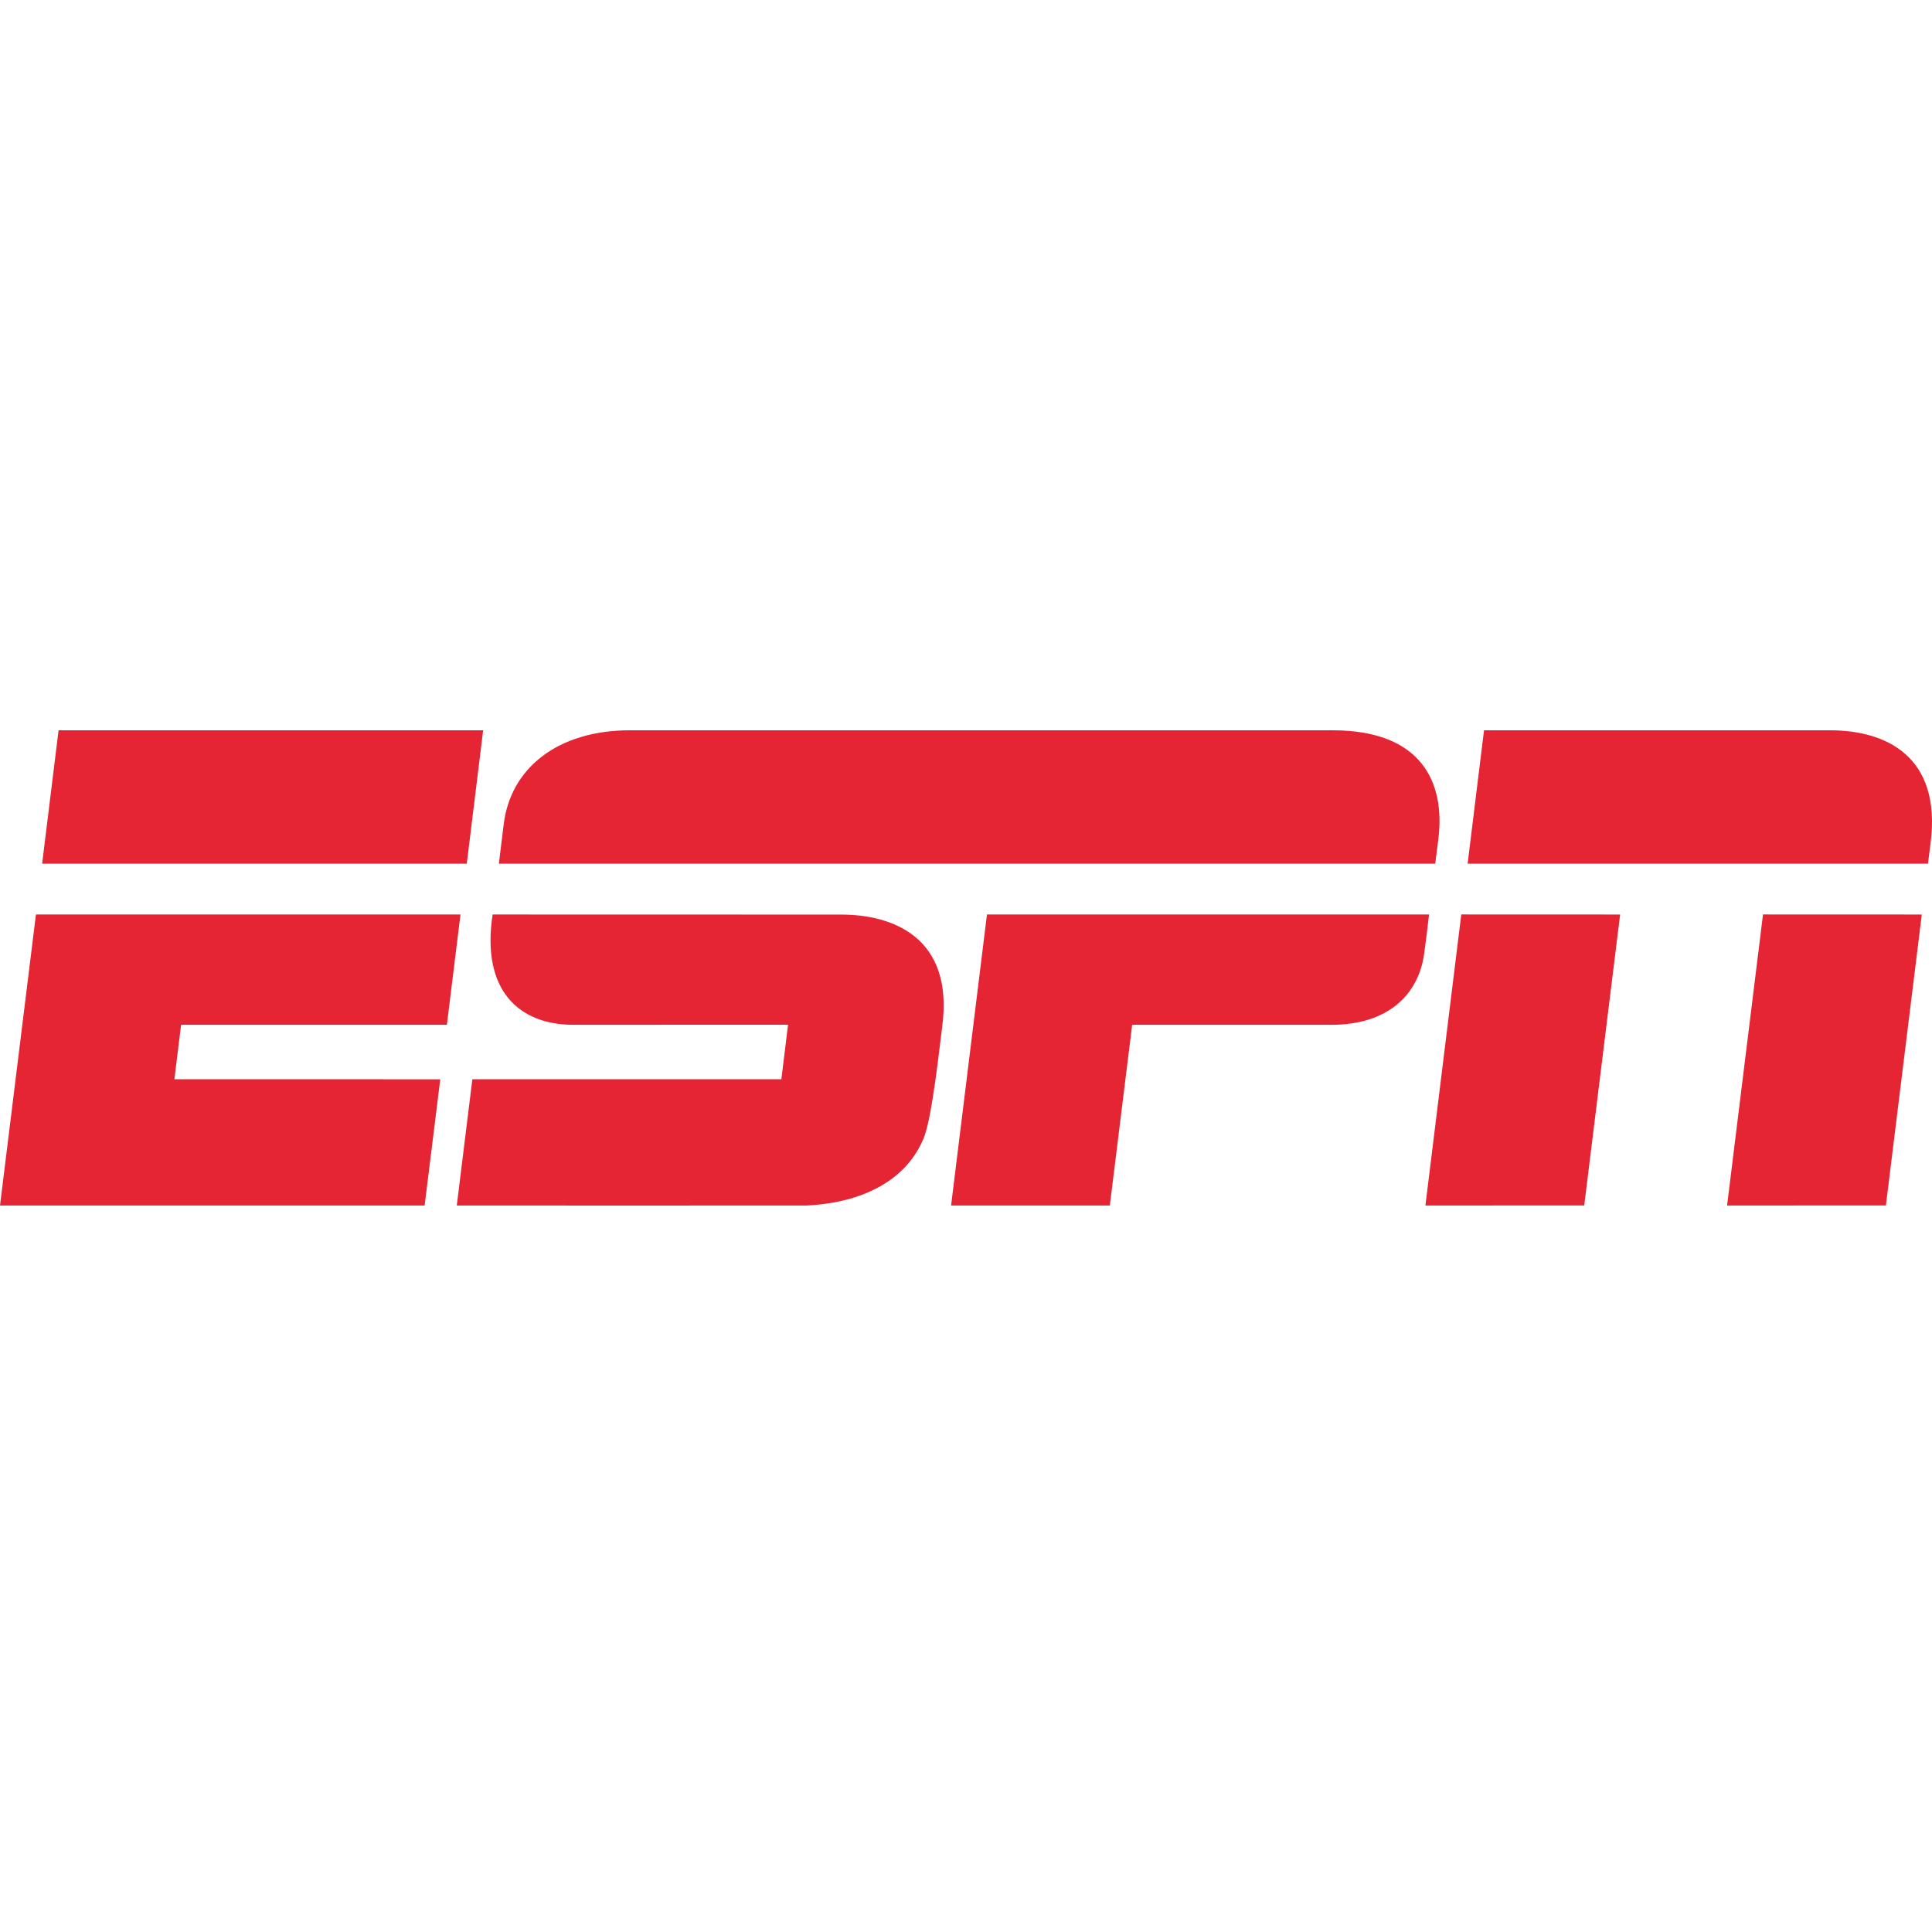
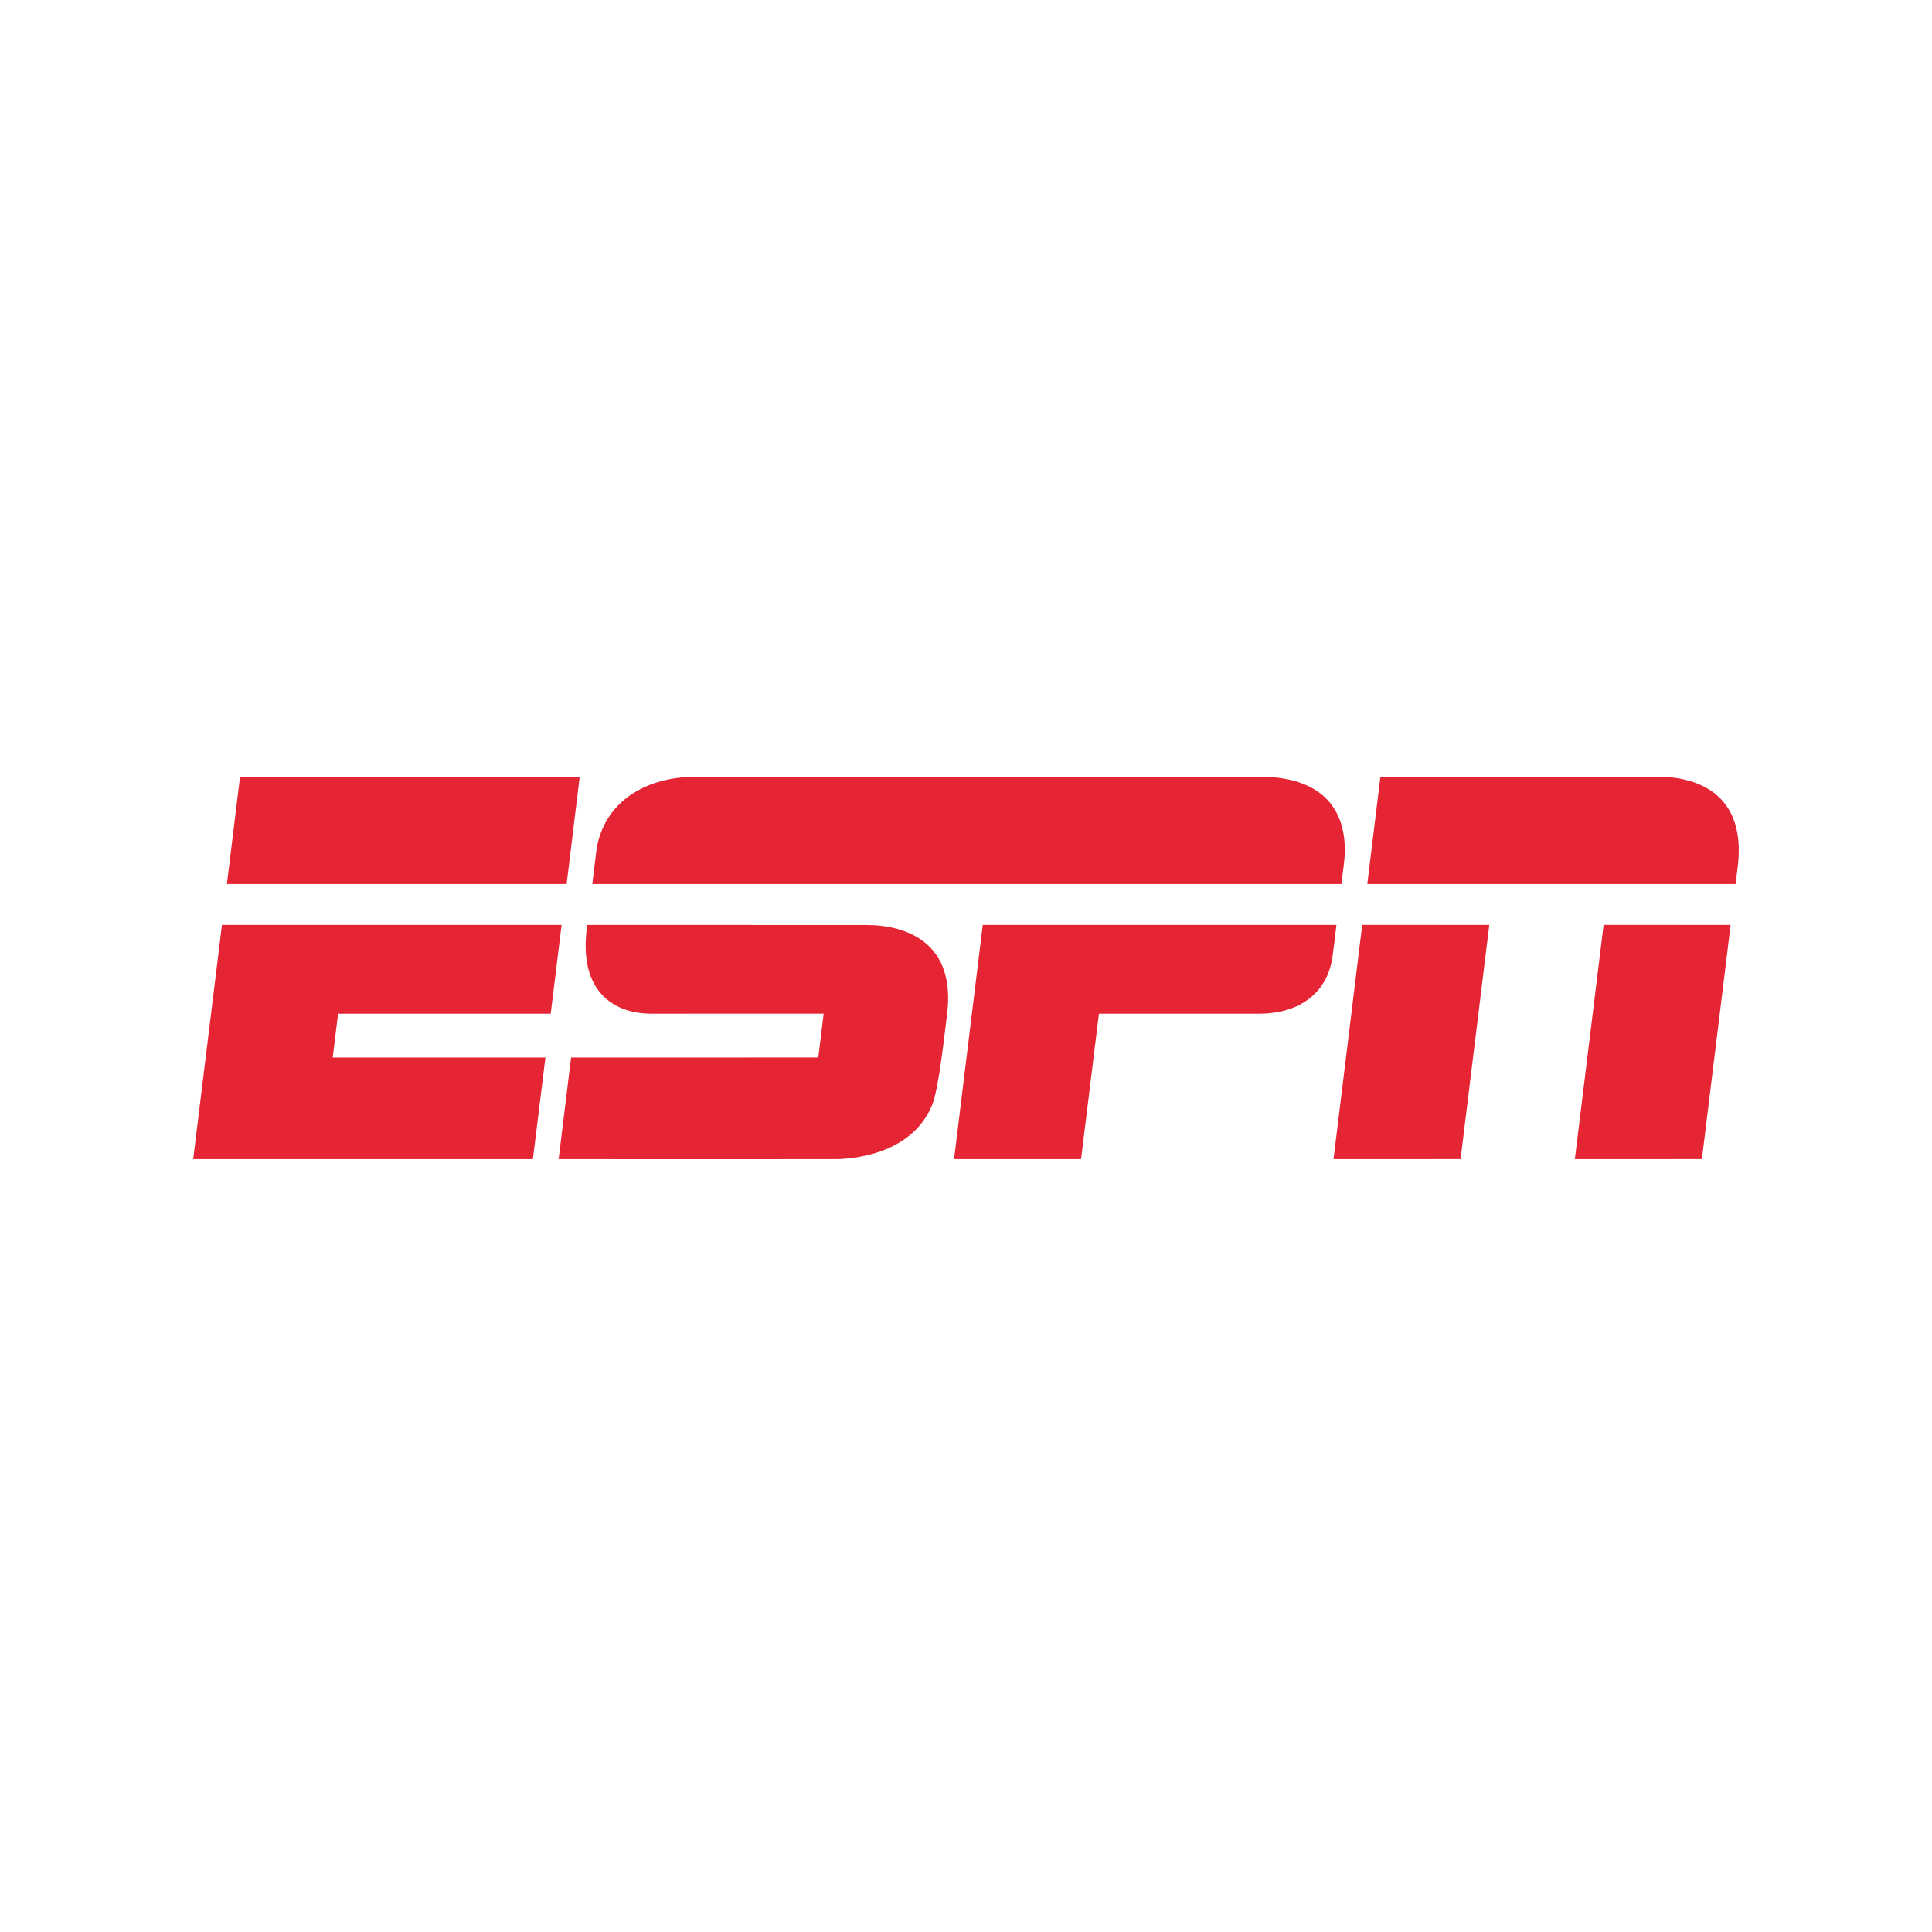
<svg xmlns="http://www.w3.org/2000/svg" width="500" height="500" viewBox="0 0 500 500" fill="none">
-   <path d="M163.05 189C144.425 188.976 132.09 198.757 130.355 213.383C129.95 216.763 129.533 220.141 129.104 223.519H371.439C371.439 223.519 371.894 219.956 372.249 217.096C374.071 202.362 367.788 189.002 344.933 189.002V189.004C344.933 189.004 172.869 189.011 163.05 189ZM15.156 189.005L10.903 223.519H120.802L125.039 189.005H15.155H15.156V189.005ZM384.063 189.005L379.819 223.519H498.958C498.958 223.519 499.102 222.271 499.63 218.208C502.53 195.553 487.86 189.005 473.696 189.005H384.063ZM378.177 236.66L368.894 311.986L409.997 311.972L419.288 236.675L378.177 236.659V236.66ZM456.264 236.66L446.966 311.986L488.069 311.972L497.36 236.675L456.264 236.659V236.66ZM9.3 236.671L0 311.99H109.892L113.941 279.315L45.129 279.308L46.87 265.218H115.654L119.175 236.673H9.305L9.3 236.671ZM127.492 236.671C124.477 256.329 134.353 265.216 148.351 265.216C155.964 265.216 203.951 265.194 203.951 265.194L202.216 279.305L122.243 279.313L118.216 311.987C118.216 311.987 205.282 312.016 208.81 311.987C211.724 311.778 232.091 311.224 239.025 294.627C241.274 289.239 243.262 269.919 243.819 265.864C247.022 242.309 230.652 236.693 217.761 236.693C210.654 236.693 141.526 236.671 127.492 236.671ZM255.423 236.671L246.14 311.99H287.221L293.006 265.218H344.608C359.242 265.218 367.108 257.379 368.568 246.852C369.035 243.465 369.457 240.072 369.834 236.673H255.423V236.671Z" fill="#E52534" />
+   <path d="M180.44 201C165.54 200.98 155.672 208.853 154.284 220.625C153.96 223.346 153.627 226.065 153.283 228.783H347.151C347.151 228.783 347.516 225.916 347.799 223.614C349.257 211.755 344.23 201.001 325.946 201.001V201.003C325.946 201.003 188.295 201.009 180.44 201ZM62.125 201.004L58.722 228.783H146.642L150.031 201.004H62.124H62.125V201.004ZM357.25 201.004L353.855 228.783H449.166C449.166 228.783 449.282 227.779 449.704 224.509C452.024 206.275 440.288 201.004 428.956 201.004H357.25ZM352.542 239.361L345.115 299.989L377.998 299.977L385.431 239.372L352.542 239.359V239.361ZM415.011 239.361L407.572 299.989L440.455 299.977L447.888 239.372L415.011 239.359V239.361ZM57.44 239.37L50 299.992H137.913L141.153 273.693L86.103 273.687L87.496 262.346H142.523L145.34 239.371H57.444L57.44 239.37ZM151.994 239.37C149.582 255.192 157.483 262.344 168.681 262.344C174.772 262.344 213.161 262.327 213.161 262.327L211.773 273.685L147.794 273.691L144.572 299.99C144.572 299.99 214.225 300.013 217.048 299.99C219.379 299.822 235.673 299.375 241.22 286.017C243.019 281.68 244.61 266.13 245.055 262.866C247.617 243.907 234.522 239.387 224.209 239.387C218.523 239.387 163.221 239.37 151.994 239.37ZM254.338 239.37L246.912 299.992H279.777L284.405 262.346H325.686C337.393 262.346 343.686 256.037 344.855 247.564C345.228 244.838 345.566 242.106 345.867 239.371H254.338V239.37Z" fill="#E52534" />
</svg>
